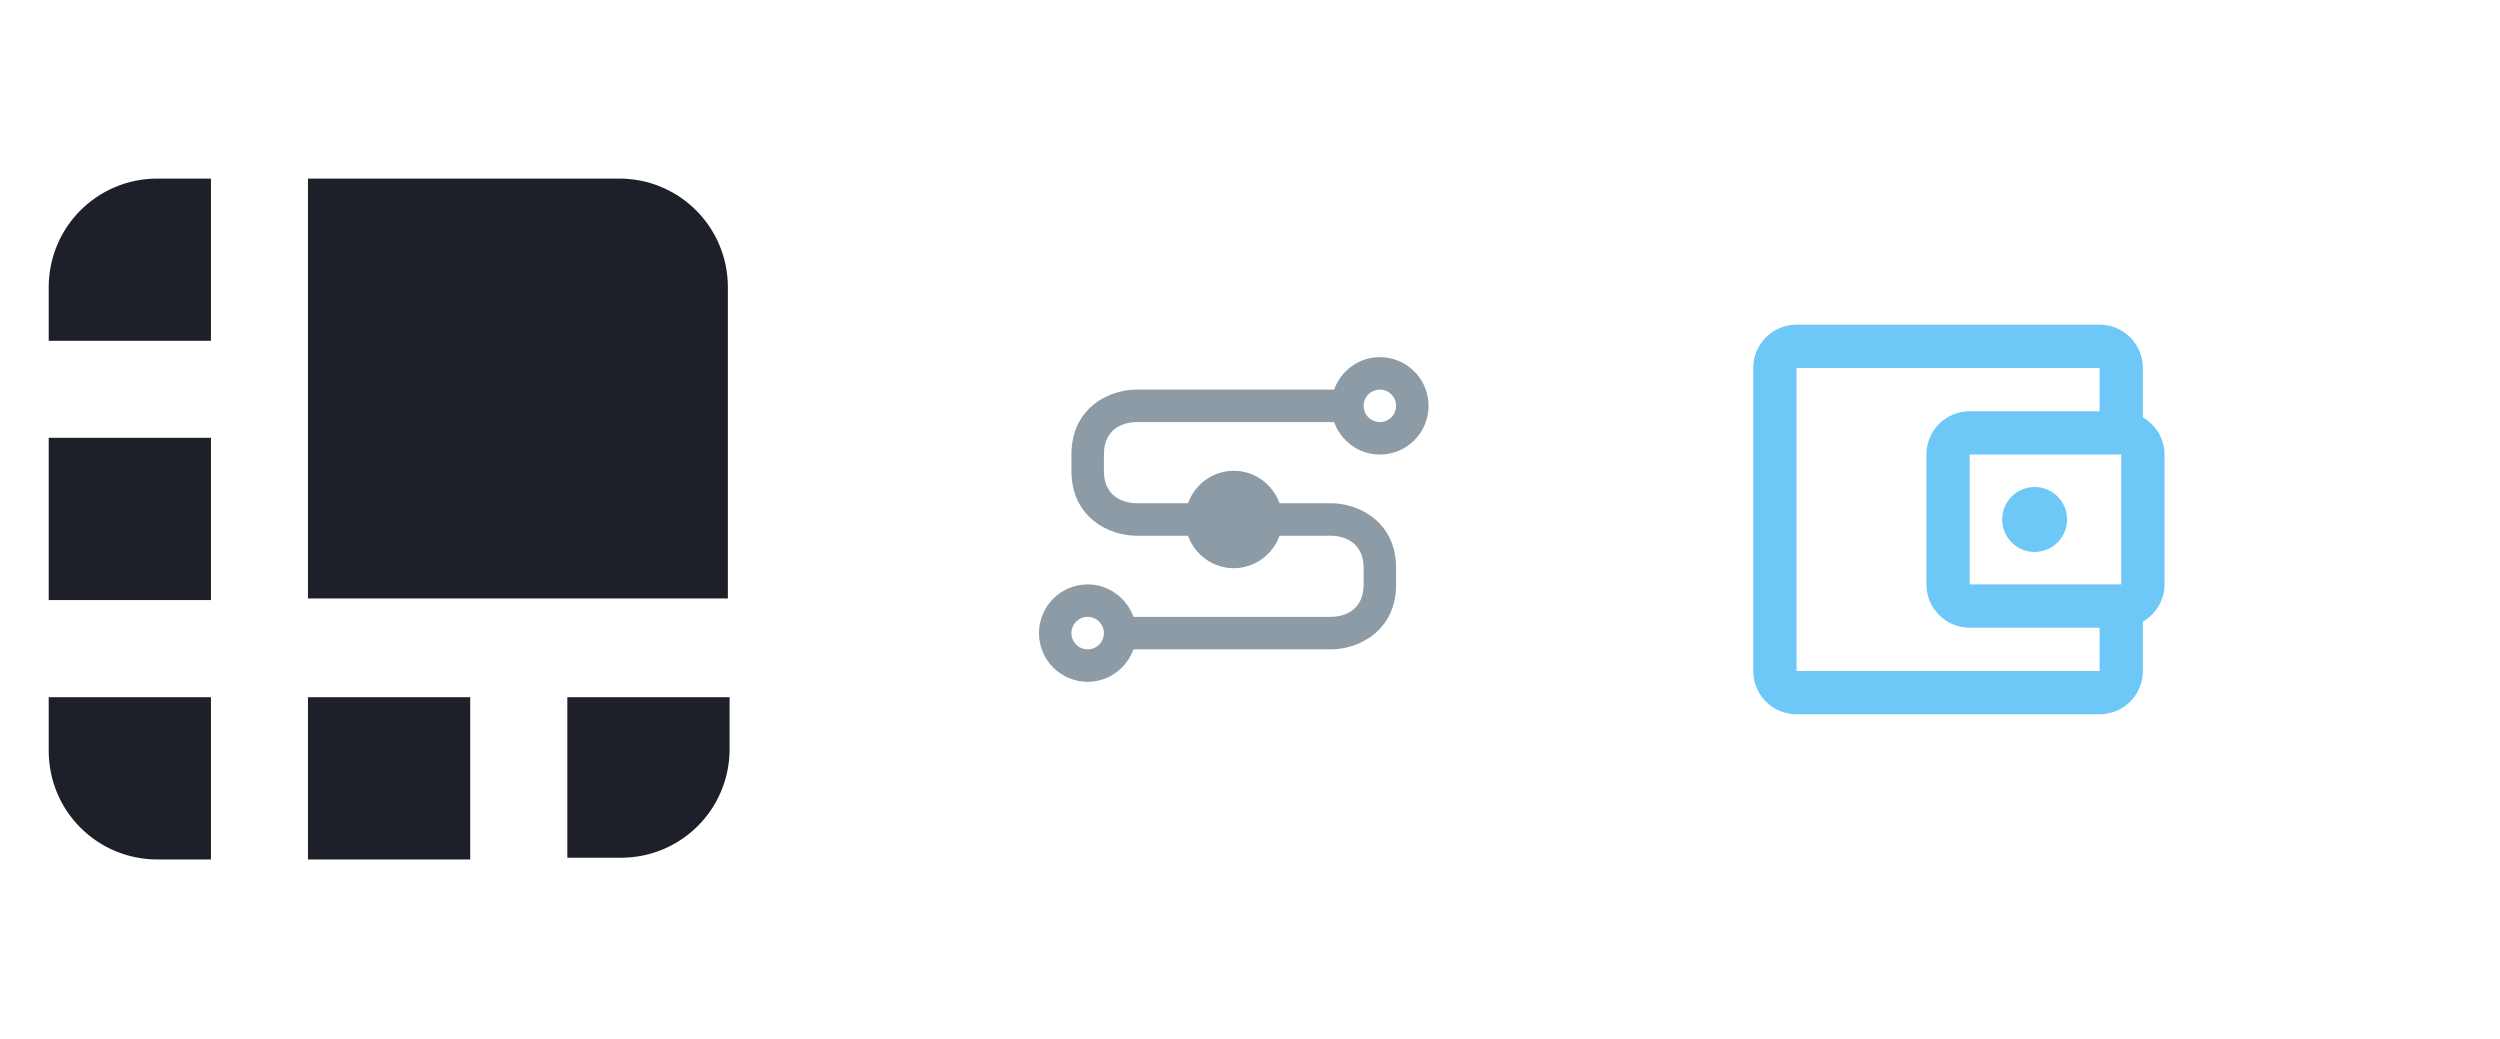
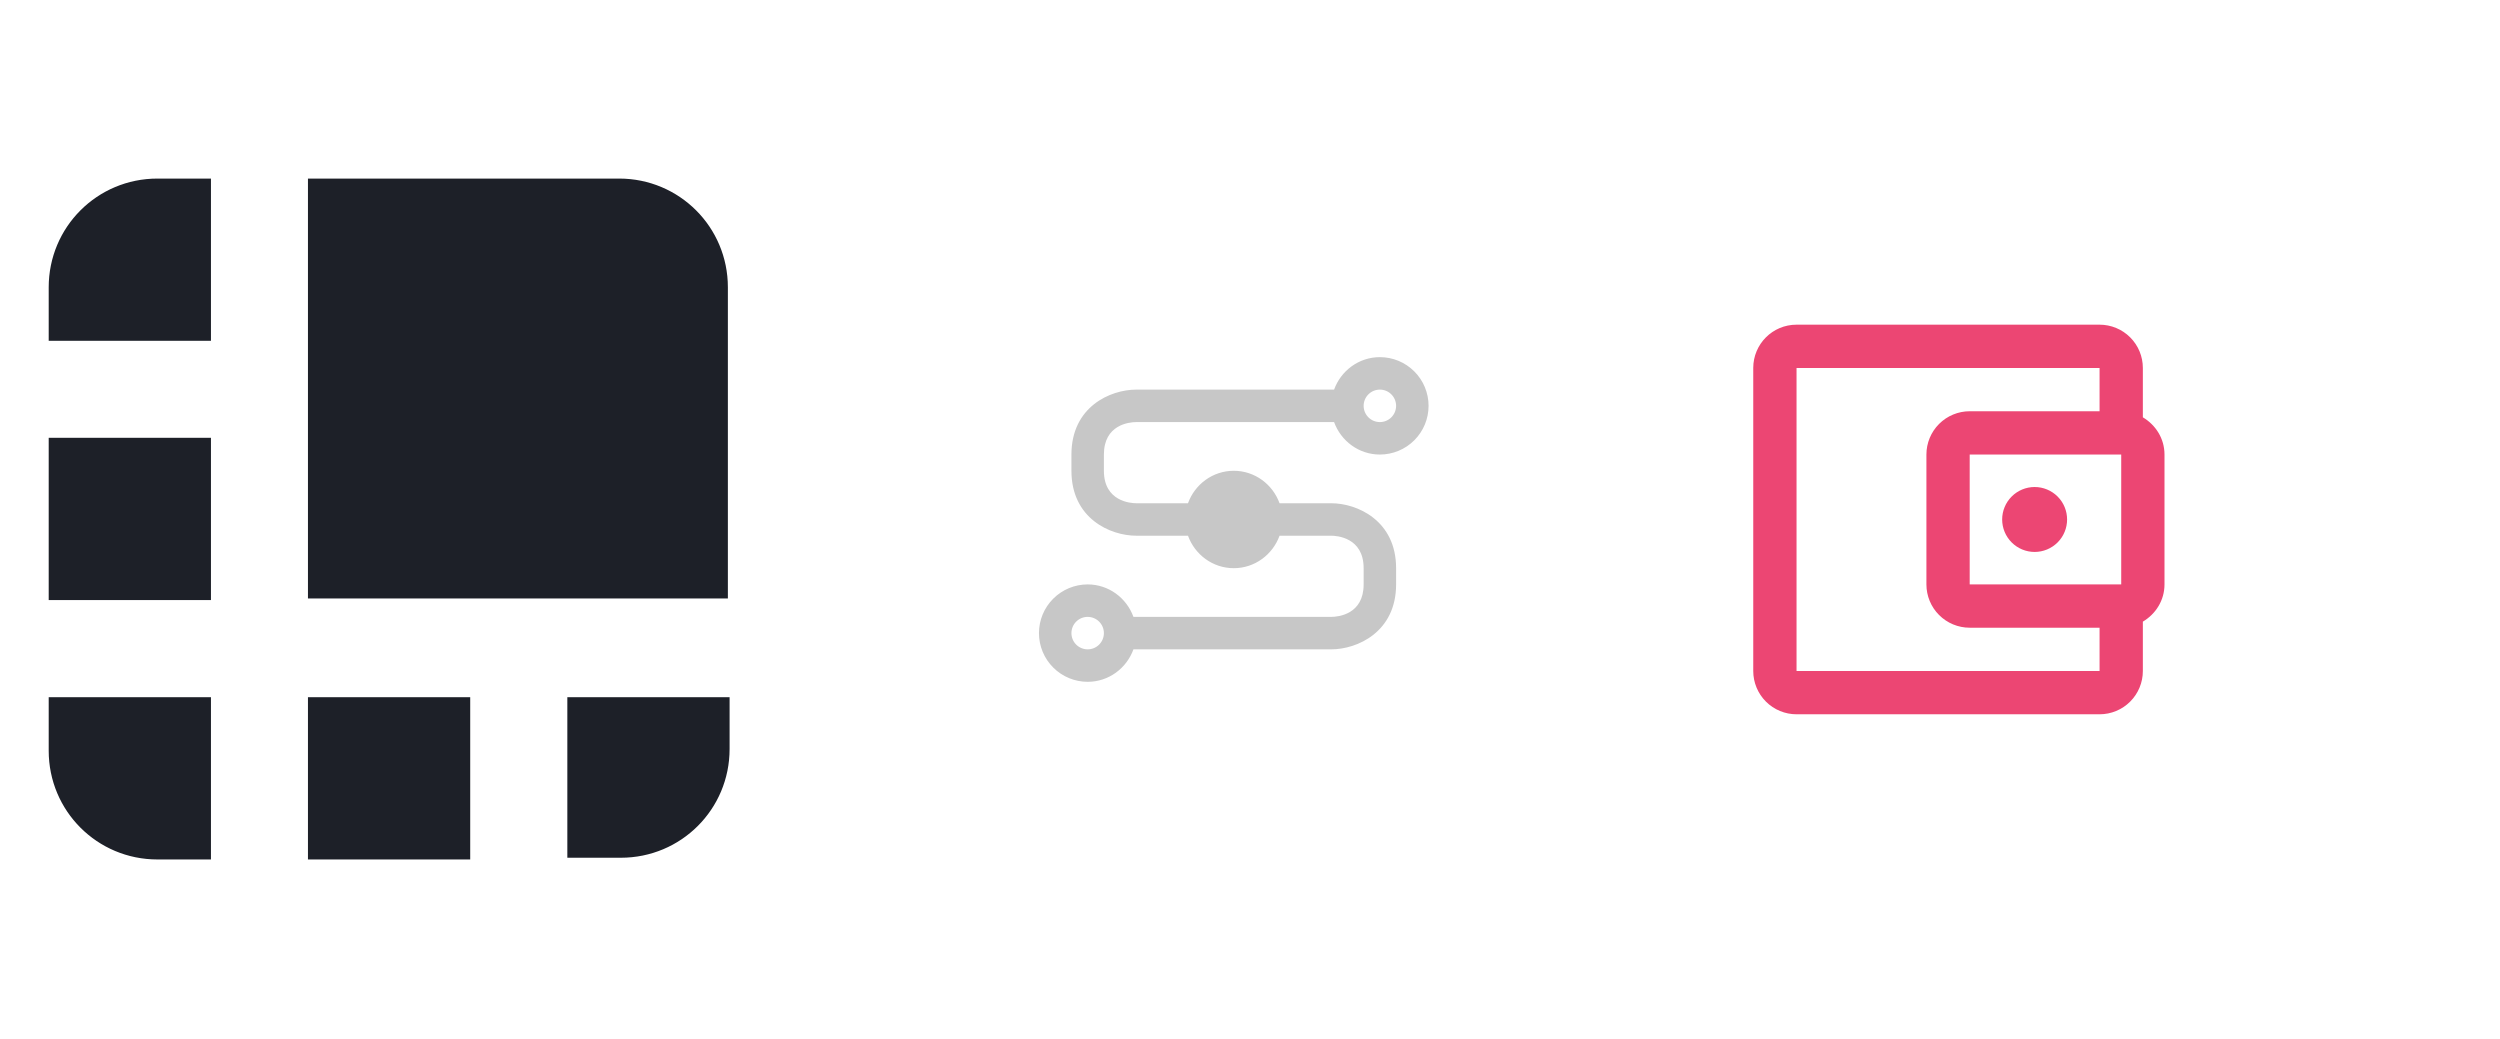
<svg xmlns="http://www.w3.org/2000/svg" width="154" height="64" viewBox="0 0 154 64" fill="none">
  <path d="M38.138 11H18.97V36.867H44.837V17.699C44.837 13.987 41.85 11 38.138 11ZM12.995 11H9.699C5.987 11 3 13.987 3 17.699V20.995H12.995V11ZM3 26.97H12.995V36.965H3V26.97ZM34.948 52.837H38.244C41.956 52.837 44.943 49.85 44.943 46.138V42.948H34.948V52.837ZM18.97 42.948H28.965V52.943H18.97V42.948ZM3 42.948V46.244C3 49.956 5.987 52.943 9.699 52.943H12.995V42.948H3Z" fill="#1D2028" />
-   <path d="M110.667 20C109.187 20 108 21.2 108 22.667V41.333C108 42.041 108.281 42.719 108.781 43.219C109.281 43.719 109.959 44 110.667 44H129.333C130.041 44 130.719 43.719 131.219 43.219C131.719 42.719 132 42.041 132 41.333V38.293C132.787 37.827 133.333 36.987 133.333 36V28C133.333 27.013 132.787 26.173 132 25.707V22.667C132 21.959 131.719 21.281 131.219 20.781C130.719 20.281 130.041 20 129.333 20H110.667ZM110.667 22.667H129.333V25.333H121.333C120.626 25.333 119.948 25.614 119.448 26.114C118.948 26.614 118.667 27.293 118.667 28V36C118.667 36.707 118.948 37.386 119.448 37.886C119.948 38.386 120.626 38.667 121.333 38.667H129.333V41.333H110.667V22.667ZM121.333 28H130.667V36H121.333V28ZM125.333 30C124.803 30 124.294 30.211 123.919 30.586C123.544 30.961 123.333 31.47 123.333 32C123.333 32.53 123.544 33.039 123.919 33.414C124.294 33.789 124.803 34 125.333 34C125.864 34 126.372 33.789 126.748 33.414C127.123 33.039 127.333 32.53 127.333 32C127.333 31.47 127.123 30.961 126.748 30.586C126.372 30.211 125.864 30 125.333 30Z" fill="#6DC7F7" />
-   <path d="M82 31H78.82C78.4 29.84 77.3 29 76 29C74.7 29 73.6 29.84 73.18 31H70C69.67 31 68 30.9 68 29V28C68 26.17 69.54 26 70 26H82.18C82.6 27.16 83.7 28 85 28C85.796 28 86.559 27.684 87.121 27.121C87.684 26.559 88 25.796 88 25C88 24.204 87.684 23.441 87.121 22.879C86.559 22.316 85.796 22 85 22C83.7 22 82.6 22.84 82.18 24H70C68.39 24 66 25.06 66 28V29C66 31.94 68.39 33 70 33H73.18C73.6 34.16 74.7 35 76 35C77.3 35 78.4 34.16 78.82 33H82C82.33 33 84 33.1 84 35V36C84 37.83 82.46 38 82 38H69.82C69.4 36.84 68.3 36 67 36C66.204 36 65.441 36.316 64.879 36.879C64.316 37.441 64 38.204 64 39C64 39.796 64.316 40.559 64.879 41.121C65.441 41.684 66.204 42 67 42C68.3 42 69.4 41.16 69.82 40H82C83.61 40 86 38.93 86 36V35C86 32.07 83.61 31 82 31ZM85 24C85.265 24 85.52 24.105 85.707 24.293C85.895 24.48 86 24.735 86 25C86 25.265 85.895 25.52 85.707 25.707C85.52 25.895 85.265 26 85 26C84.735 26 84.48 25.895 84.293 25.707C84.105 25.52 84 25.265 84 25C84 24.735 84.105 24.48 84.293 24.293C84.48 24.105 84.735 24 85 24ZM67 40C66.735 40 66.48 39.895 66.293 39.707C66.105 39.52 66 39.265 66 39C66 38.735 66.105 38.48 66.293 38.293C66.48 38.105 66.735 38 67 38C67.265 38 67.52 38.105 67.707 38.293C67.895 38.48 68 38.735 68 39C68 39.265 67.895 39.52 67.707 39.707C67.52 39.895 67.265 40 67 40Z" fill="#8C9BA5" />
+   <path d="M110.667 20C109.187 20 108 21.2 108 22.667V41.333C108 42.041 108.281 42.719 108.781 43.219C109.281 43.719 109.959 44 110.667 44H129.333C130.041 44 130.719 43.719 131.219 43.219C131.719 42.719 132 42.041 132 41.333V38.293C132.787 37.827 133.333 36.987 133.333 36V28C133.333 27.013 132.787 26.173 132 25.707V22.667C132 21.959 131.719 21.281 131.219 20.781C130.719 20.281 130.041 20 129.333 20H110.667ZM110.667 22.667H129.333V25.333H121.333C120.626 25.333 119.948 25.614 119.448 26.114C118.948 26.614 118.667 27.293 118.667 28V36C118.667 36.707 118.948 37.386 119.448 37.886C119.948 38.386 120.626 38.667 121.333 38.667H129.333V41.333H110.667V22.667ZM121.333 28H130.667V36H121.333V28ZM125.333 30C124.803 30 124.294 30.211 123.919 30.586C123.544 30.961 123.333 31.47 123.333 32C123.333 32.53 123.544 33.039 123.919 33.414C124.294 33.789 124.803 34 125.333 34C125.864 34 126.372 33.789 126.748 33.414C127.123 33.039 127.333 32.53 127.333 32C127.333 31.47 127.123 30.961 126.748 30.586C126.372 30.211 125.864 30 125.333 30Z" fill="#EC4673" />
+   <path d="M82 31H78.82C78.4 29.84 77.3 29 76 29C74.7 29 73.6 29.84 73.18 31H70C69.67 31 68 30.9 68 29V28C68 26.17 69.54 26 70 26H82.18C82.6 27.16 83.7 28 85 28C85.796 28 86.559 27.684 87.121 27.121C87.684 26.559 88 25.796 88 25C88 24.204 87.684 23.441 87.121 22.879C86.559 22.316 85.796 22 85 22C83.7 22 82.6 22.84 82.18 24H70C68.39 24 66 25.06 66 28V29C66 31.94 68.39 33 70 33H73.18C73.6 34.16 74.7 35 76 35C77.3 35 78.4 34.16 78.82 33H82C82.33 33 84 33.1 84 35V36C84 37.83 82.46 38 82 38H69.82C69.4 36.84 68.3 36 67 36C66.204 36 65.441 36.316 64.879 36.879C64.316 37.441 64 38.204 64 39C64 39.796 64.316 40.559 64.879 41.121C65.441 41.684 66.204 42 67 42C68.3 42 69.4 41.16 69.82 40H82C83.61 40 86 38.93 86 36V35C86 32.07 83.61 31 82 31ZM85 24C85.265 24 85.52 24.105 85.707 24.293C85.895 24.48 86 24.735 86 25C86 25.265 85.895 25.52 85.707 25.707C85.52 25.895 85.265 26 85 26C84.735 26 84.48 25.895 84.293 25.707C84.105 25.52 84 25.265 84 25C84 24.735 84.105 24.48 84.293 24.293C84.48 24.105 84.735 24 85 24ZM67 40C66.735 40 66.48 39.895 66.293 39.707C66.105 39.52 66 39.265 66 39C66 38.735 66.105 38.48 66.293 38.293C66.48 38.105 66.735 38 67 38C67.265 38 67.52 38.105 67.707 38.293C67.895 38.48 68 38.735 68 39C68 39.265 67.895 39.52 67.707 39.707C67.52 39.895 67.265 40 67 40Z" fill="#C7C7C7" />
</svg>
